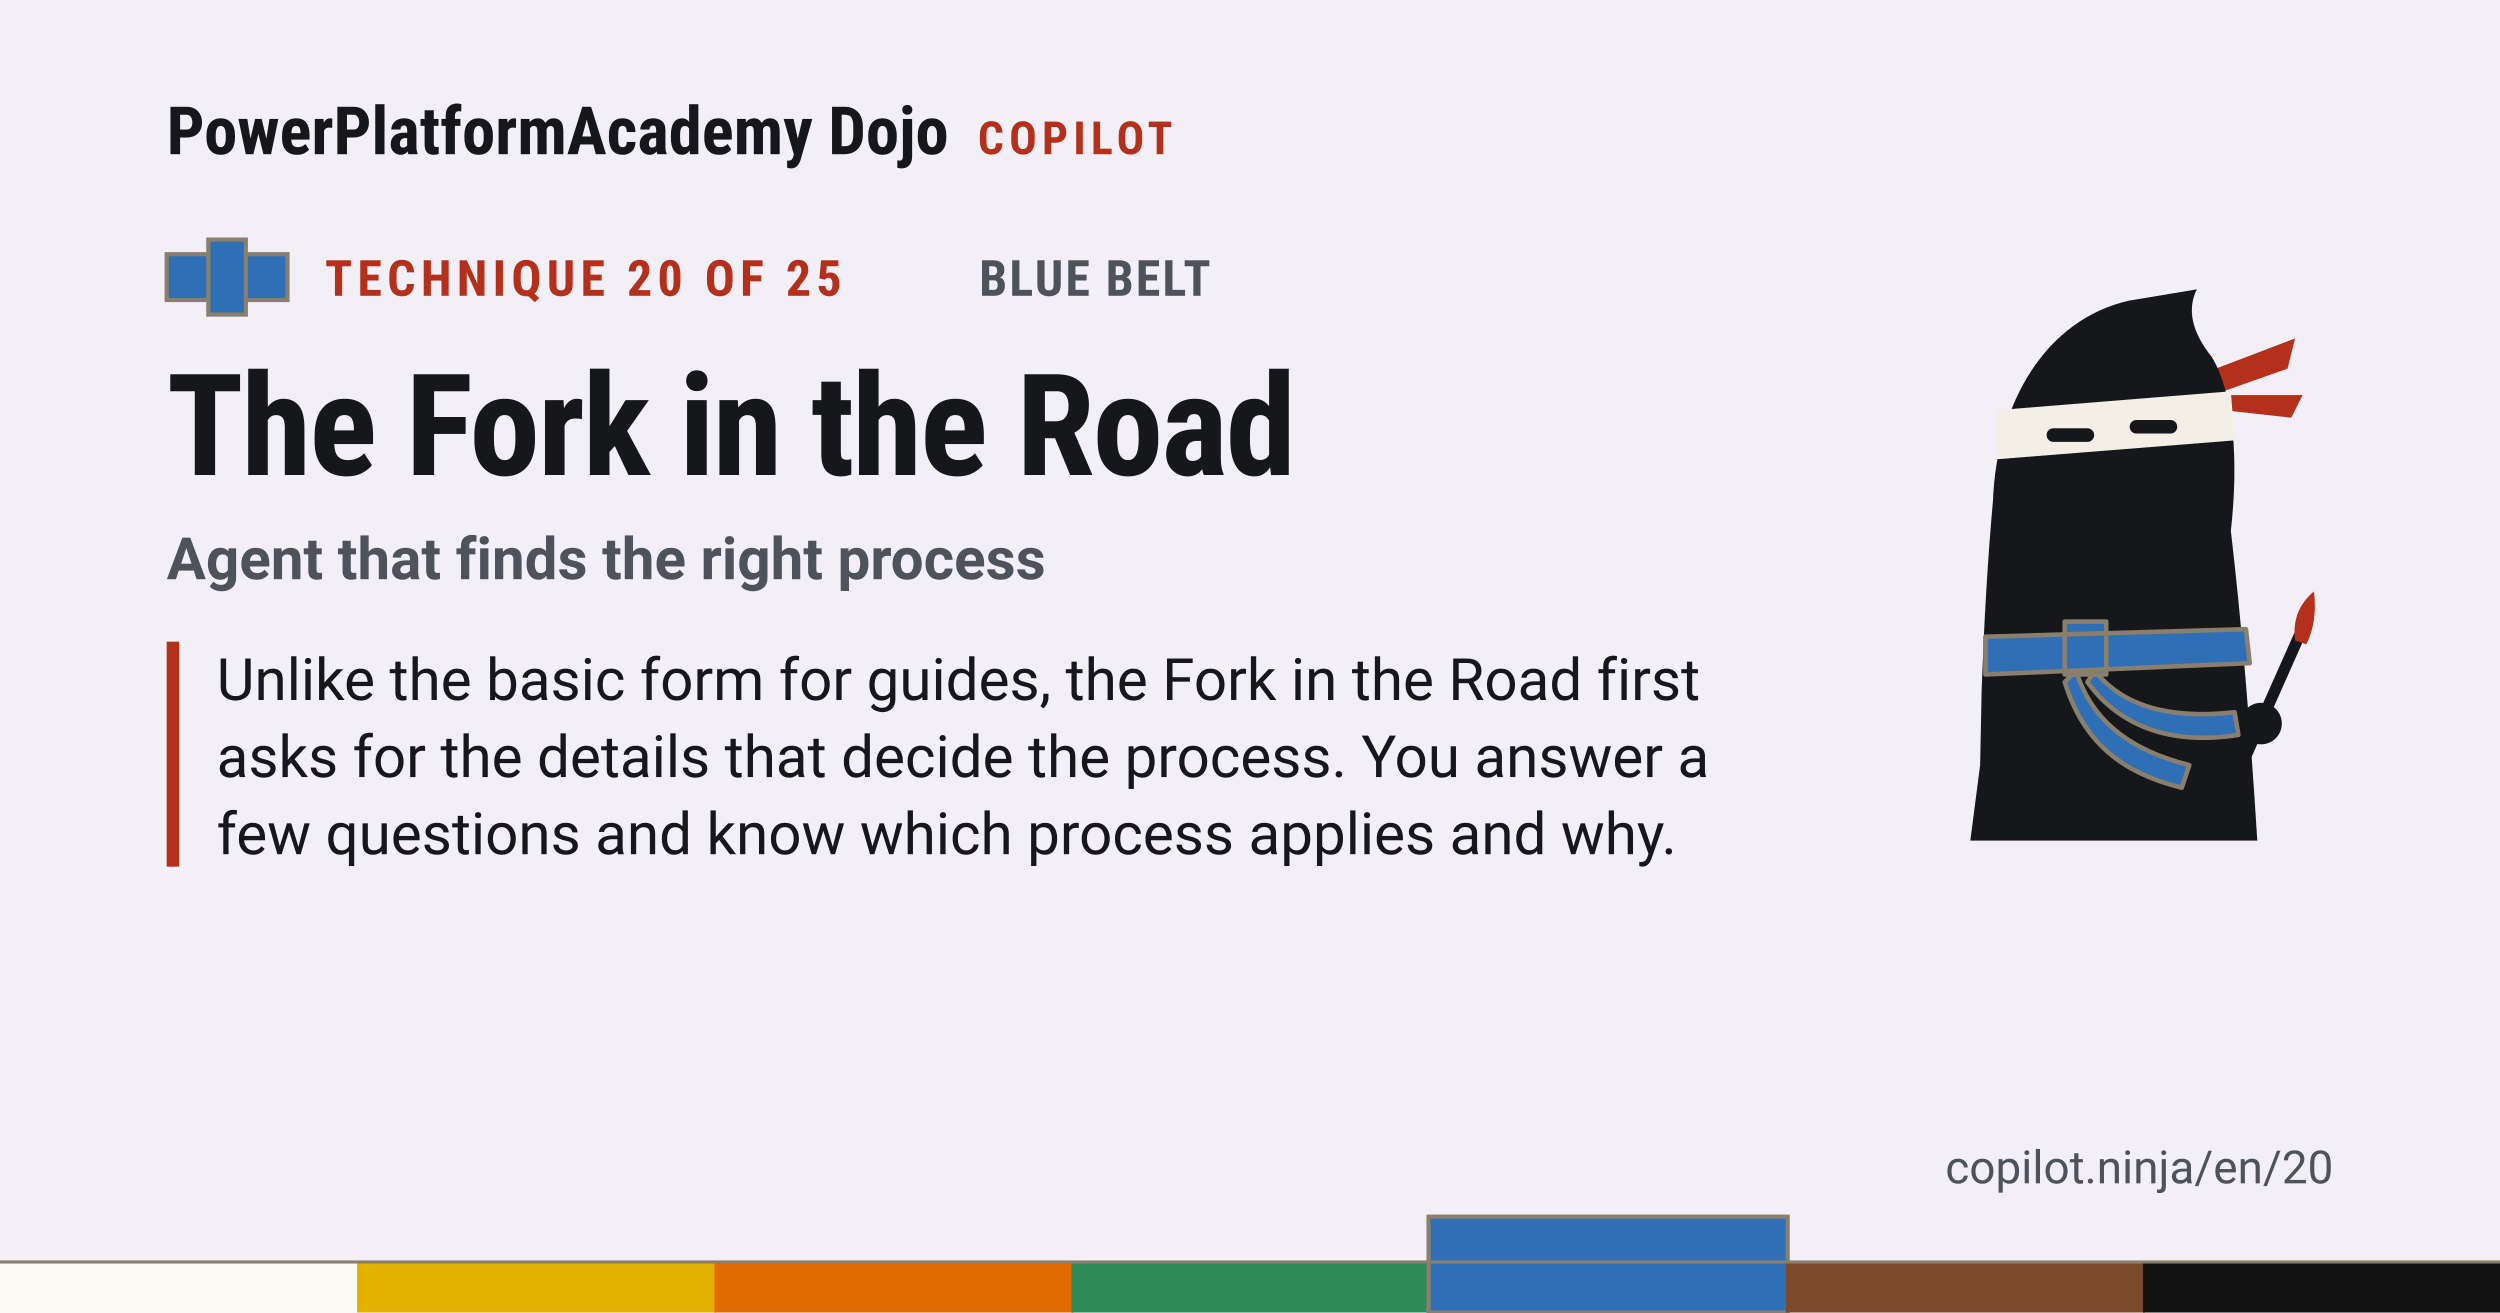
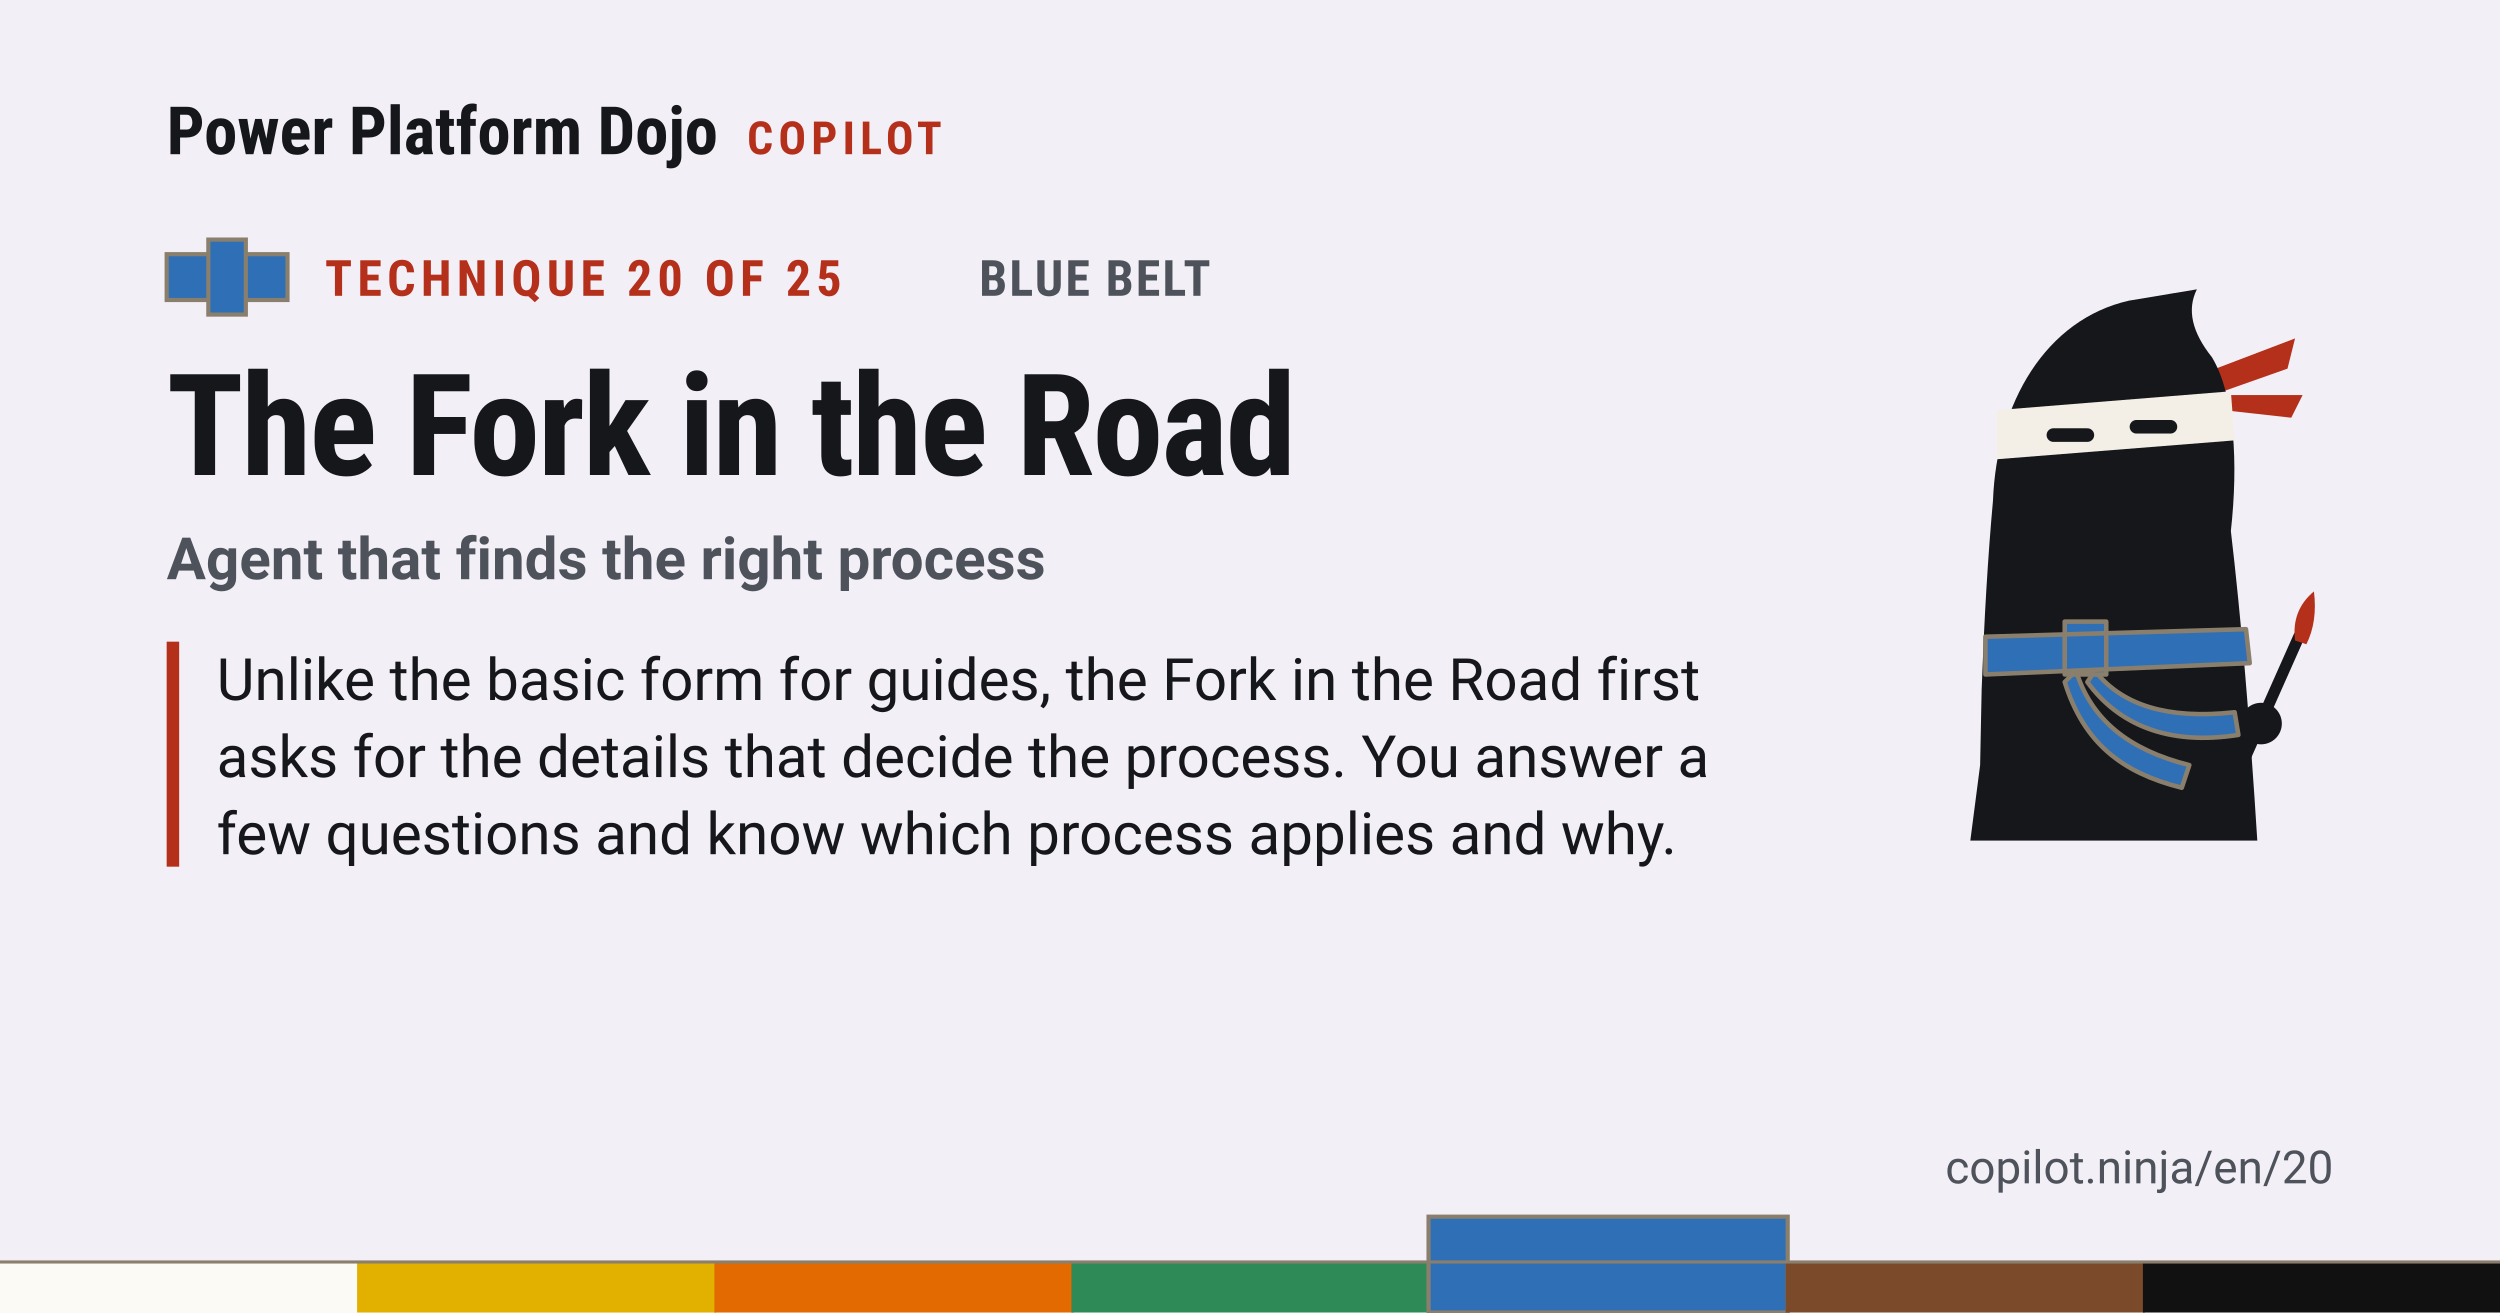
<svg xmlns="http://www.w3.org/2000/svg" width="1200" height="630" viewBox="0 0 1200 630" role="img" aria-label="Technique 20: The Fork in the Road. Unlike the basic form for guides, the Fork in the Road first asks for the details that decide the process. You answer a few questions and know which process applies and why.">
  <rect width="1200" height="630" fill="#F3EFF7" />
-   <text x="80" y="74" font-family="Bahnschrift, 'Avenir Next Condensed', 'Roboto Condensed', 'Arial Narrow', sans-serif" font-stretch="condensed" font-weight="600" font-size="32" fill="#15171B">PowerPlatformAcademy Dojo<tspan font-weight="700" font-size="22" letter-spacing="2.5" fill="#B4301A" dx="14">COPILOT</tspan>
+   <text x="80" y="74" font-family="Bahnschrift, 'Avenir Next Condensed', 'Roboto Condensed', 'Arial Narrow', sans-serif" font-stretch="condensed" font-weight="600" font-size="32" fill="#15171B">Power Platform Dojo<tspan font-weight="700" font-size="22" letter-spacing="2.5" fill="#B4301A" dx="14">COPILOT</tspan>
  </text>
  <rect x="80" y="122" width="58" height="22" fill="#2F6FB5" stroke="#8A7F6C" stroke-width="2" />
  <rect x="100" y="115" width="18" height="36" fill="#2F6FB5" stroke="#8A7F6C" stroke-width="2" />
  <text x="156" y="142" font-family="Bahnschrift, 'Avenir Next Condensed', 'Roboto Condensed', 'Arial Narrow', sans-serif" font-weight="700" font-size="24" letter-spacing="2.5" fill="#B4301A">TECHNIQUE 20 OF 25</text>
  <text x="470" y="142" font-family="Bahnschrift, 'Avenir Next Condensed', 'Roboto Condensed', 'Arial Narrow', sans-serif" font-weight="600" font-size="24" letter-spacing="1" fill="#4E525B">BLUE BELT</text>
  <text x="80" y="228" font-size="68" font-family="Bahnschrift, 'Avenir Next Condensed', 'Roboto Condensed', 'Arial Narrow', sans-serif" font-weight="700" fill="#15171B" letter-spacing="-1">The Fork in the Road</text>
  <text x="80" y="278" font-size="28" font-family="'Segoe UI', system-ui, -apple-system, Roboto, Arial, sans-serif" font-weight="600" fill="#4E525B">Agent that finds the right process</text>
  <rect x="80" y="308" width="6" height="108" fill="#B4301A" />
  <text x="104" y="336" font-size="28" font-family="'Segoe UI', system-ui, -apple-system, Roboto, Arial, sans-serif" fill="#15171B">Unlike the basic form for guides, the Fork in the Road first</text>
  <text x="104" y="373" font-size="28" font-family="'Segoe UI', system-ui, -apple-system, Roboto, Arial, sans-serif" fill="#15171B">asks for the details that decide the process. You answer a</text>
  <text x="104" y="410" font-size="28" font-family="'Segoe UI', system-ui, -apple-system, Roboto, Arial, sans-serif" fill="#15171B">few questions and know which process applies and why.</text>
  <svg x="902" y="128" width="218" height="290" viewBox="0 0 120 160">
    <style>.t-koerper{fill:#15171B}.t-gesicht{fill:#F4EFE6}.t-augen{fill:none;stroke:#15171B;stroke-width:3.6;stroke-linecap:round}.t-band,.t-pinsel-spitze{fill:#B4301A}.t-guertel,.t-guertel-enden{fill:#2F6FB5;stroke:#8A7F6C;stroke-width:1.2;stroke-linejoin:round}.t-pinsel-stiel{fill:none;stroke:#15171B;stroke-width:3;stroke-linecap:round}.t-hand{fill:#15171B}.t-rolle,.t-strich{display:none}</style>
    <g class="t-figur">
      <path class="t-band" d="M89 27l21-8-2 8-17 6zM90 34h22l-3 6-18-2z" />
      <path class="t-koerper" d="M24 152l2.6-20 .4-20q1-28 3-50c1-26 14-48 36-53l18-3q-4 8 4 18c6 10 7 28 5 46q4 34 7 82z" />
      <path class="t-gesicht" d="M31 38l62-5 1 13-63 5z" />
      <path class="t-augen" d="M46 44.6h9M68 42.4h9" />
      <g class="t-rolle">
        <path class="t-rolle-blatt" d="M30 114h60v18H30z" />
        <path class="t-rolle-zeilen" d="M38 120h40M38 126h28" />
        <path class="t-rolle-enden" d="M25 111h6v24h-6zM89 111h6v24h-6z" />
      </g>
      <path class="t-guertel-enden" d="M52 107c4 13 14 21 30 25l-2 6c-16-4-26-12-31-28zM57 107c7 9 19 13 37 11l1 6c-19 3-32-3-40-14z" />
      <path class="t-guertel" d="M28 98l69-2 1 9-70 3zM49 94h11v14H49z" />
      <g class="t-pinsel">
        <path class="t-pinsel-stiel" d="M95 134l16-36" />
        <path class="t-pinsel-spitze" d="M110 99q-1-8 5-13 1 8-2 14z" />
        <circle class="t-hand" cx="101" cy="121" r="5.5" />
      </g>
      <path class="t-strich" pathLength="1" d="M24 152l2.6-20 .4-20q1-28 3-50c1-26 14-48 36-53l18-3q-4 8 4 18c6 10 7 28 5 46q4 34 7 82z" />
    </g>
  </svg>
  <text x="1120" y="568" text-anchor="end" font-family="'Segoe UI', system-ui, -apple-system, Roboto, Arial, sans-serif" font-size="22" fill="#4E525B">copilot.ninja/en/20</text>
  <rect x="0.0" y="606" width="172.4" height="24" fill="#FBFAF5" />
  <rect x="171.4" y="606" width="172.4" height="24" fill="#E2B100" />
  <rect x="342.9" y="606" width="172.4" height="24" fill="#E36A00" />
  <rect x="514.3" y="606" width="172.4" height="24" fill="#2E8B57" />
  <rect x="685.7" y="584" width="172.4" height="46" fill="#2F6FB5" stroke="#8A7F6C" stroke-width="2" />
  <rect x="857.1" y="606" width="172.4" height="24" fill="#7A4A2B" />
  <rect x="1028.6" y="606" width="172.4" height="24" fill="#111111" />
  <rect x="0" y="605" width="1200" height="1.5" fill="#8A7F6C" />
</svg>
